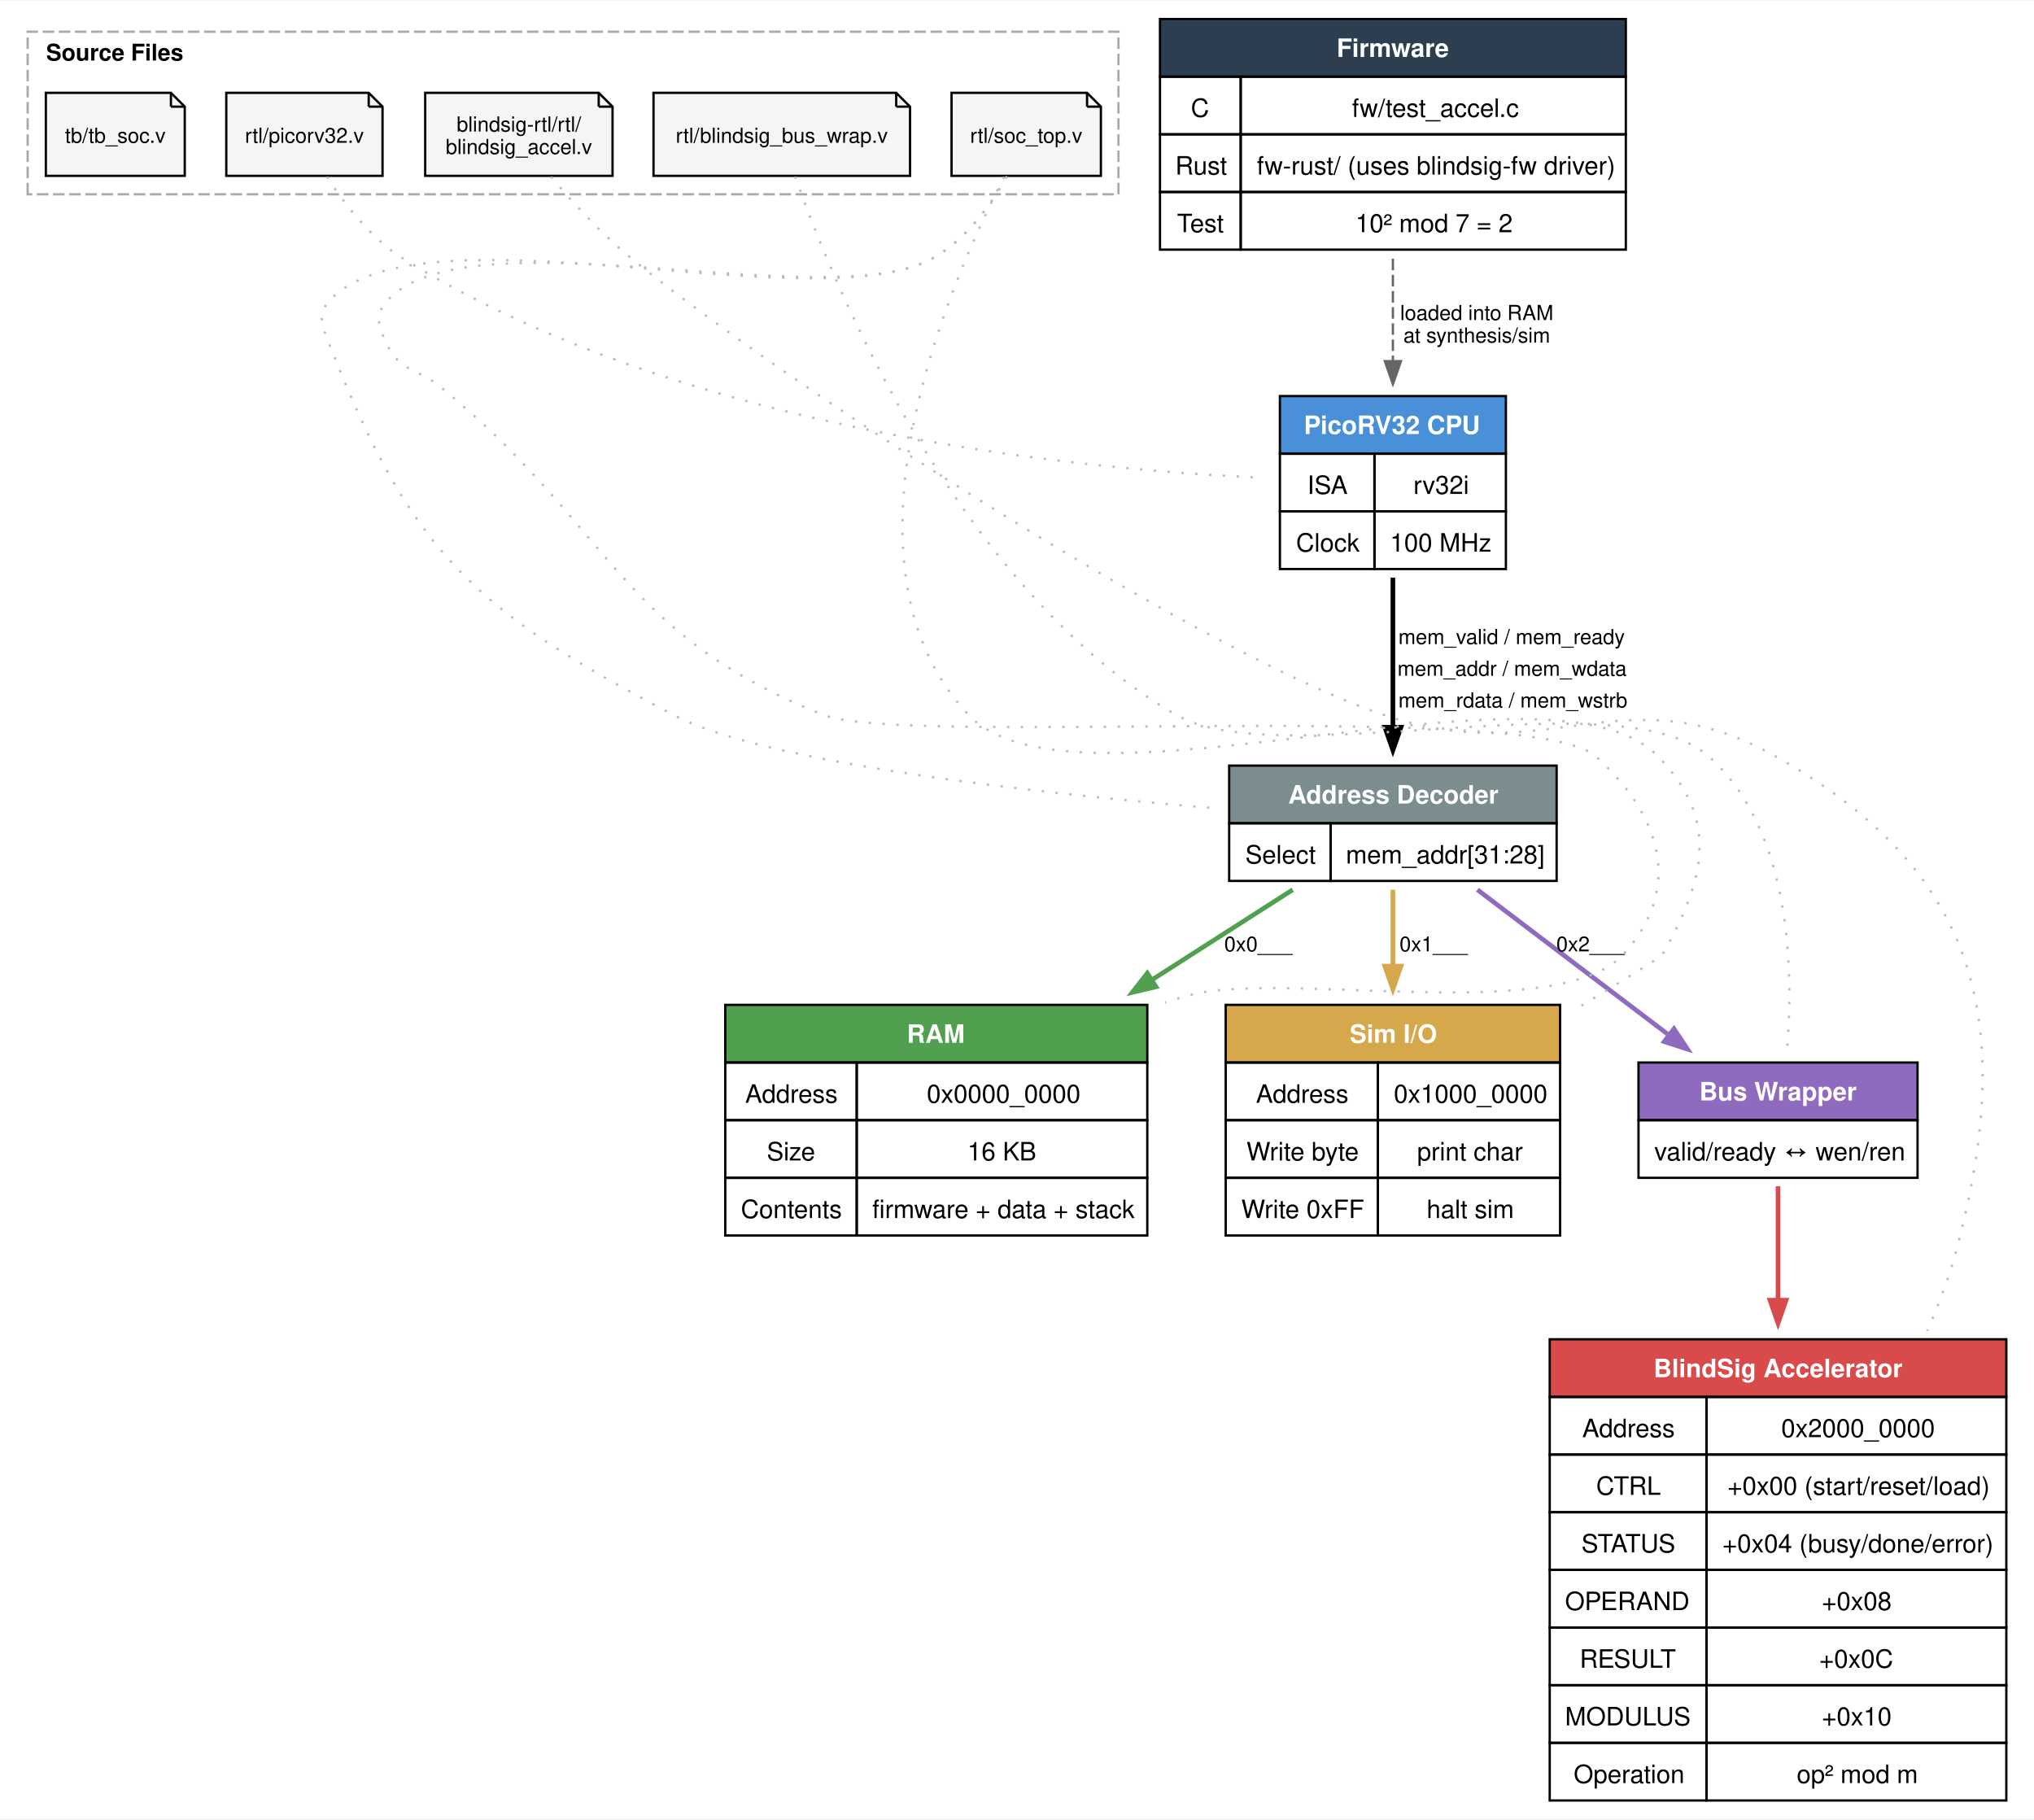
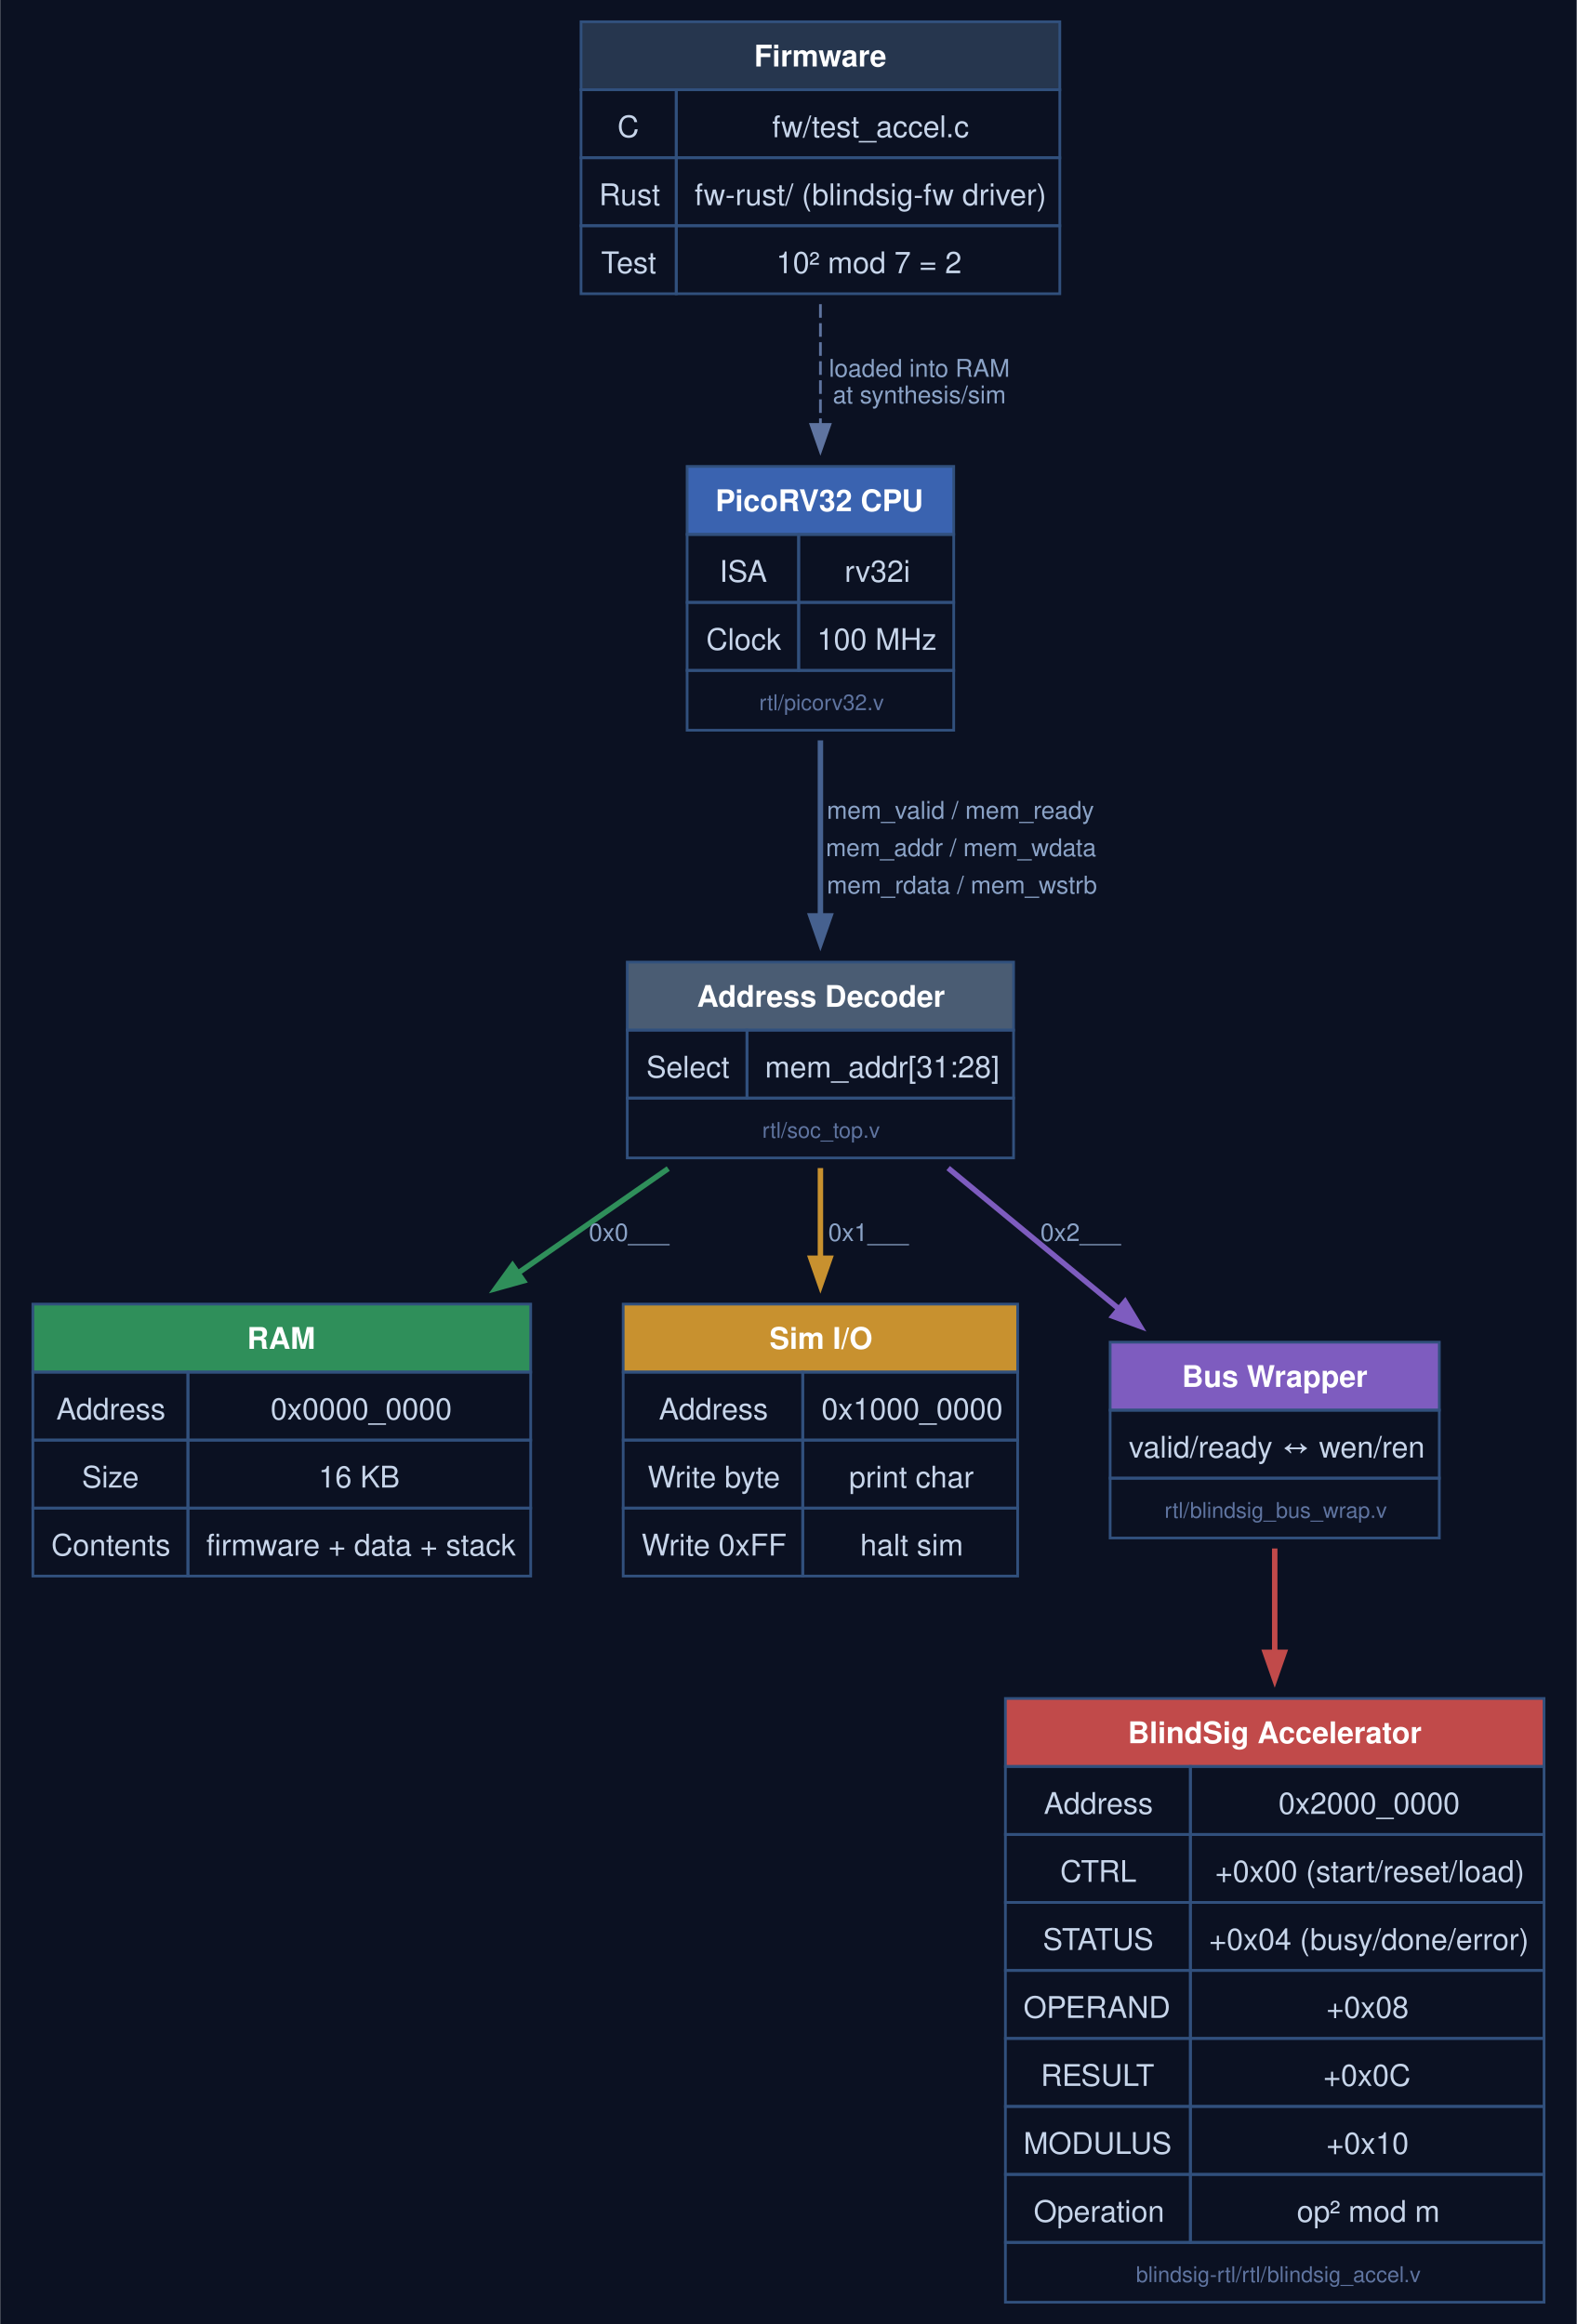
- <svg xmlns="http://www.w3.org/2000/svg" width="882pt" height="789pt" viewBox="0.00 0.00 882.00 788.50">
-   <g id="graph0" class="graph" transform="scale(1 1) rotate(0) translate(4 784.5)">
-     <polygon fill="white" stroke="none" points="-4,4 -4,-784.5 878,-784.5 878,4 -4,4" />
-     <g id="clust1" class="cluster">
-       <polygon fill="white" stroke="#aaaaaa" stroke-dasharray="5,2" points="8,-700.5 8,-771 481,-771 481,-700.5 8,-700.5" />
-       <text text-anchor="start" x="16" y="-758.5" font-family="Helvetica,sans-Serif" font-weight="bold" font-size="10.00">Source Files</text>
-     </g>
+ <svg xmlns="http://www.w3.org/2000/svg" width="580pt" height="855pt" viewBox="0.00 0.00 579.50 854.50">
+   <g id="graph0" class="graph" transform="scale(1 1) rotate(0) translate(4 850.5)">
+     <polygon fill="#0b1122" stroke="none" points="-4,4 -4,-850.5 575.5,-850.5 575.5,4 -4,4" />
    <g id="node1" class="node">
-       <polygon fill="#4a90d9" stroke="none" points="551,-588 551,-613 649,-613 649,-588 551,-588" />
-       <polygon fill="none" stroke="black" points="551,-588 551,-613 649,-613 649,-588 551,-588" />
-       <text text-anchor="start" x="561.38" y="-596.55" font-family="Helvetica,sans-Serif" font-weight="bold" font-size="11.00" fill="white">PicoRV32 CPU</text>
-       <polygon fill="none" stroke="black" points="551,-563 551,-588 592,-588 592,-563 551,-563" />
-       <text text-anchor="start" x="562.88" y="-570.55" font-family="Helvetica,sans-Serif" font-size="11.00">ISA</text>
-       <polygon fill="none" stroke="black" points="592,-563 592,-588 649,-588 649,-563 592,-563" />
-       <text text-anchor="start" x="608.88" y="-570.55" font-family="Helvetica,sans-Serif" font-size="11.00">rv32i</text>
-       <polygon fill="none" stroke="black" points="551,-538 551,-563 592,-563 592,-538 551,-538" />
-       <text text-anchor="start" x="558" y="-545.55" font-family="Helvetica,sans-Serif" font-size="11.00">Clock</text>
-       <polygon fill="none" stroke="black" points="592,-538 592,-563 649,-563 649,-538 592,-538" />
-       <text text-anchor="start" x="598.75" y="-545.55" font-family="Helvetica,sans-Serif" font-size="11.00">100 MHz</text>
+       <polygon fill="#26364e" stroke="none" points="209.5,-817.5 209.5,-842.5 385.5,-842.5 385.5,-817.5 209.5,-817.5" />
+       <polygon fill="none" stroke="#31507d" points="209.5,-817.5 209.5,-842.5 385.5,-842.5 385.5,-817.5 209.5,-817.5" />
+       <text text-anchor="start" x="273.12" y="-826.05" font-family="Helvetica,sans-Serif" font-weight="bold" font-size="11.00" fill="#ffffff">Firmware</text>
+       <polygon fill="none" stroke="#31507d" points="209.5,-792.5 209.5,-817.5 244.5,-817.5 244.5,-792.5 209.5,-792.5" />
+       <text text-anchor="start" x="222.88" y="-800.05" font-family="Helvetica,sans-Serif" font-size="11.00" fill="#c7d5ea">C</text>
+       <polygon fill="none" stroke="#31507d" points="244.5,-792.5 244.5,-817.5 385.5,-817.5 385.5,-792.5 244.5,-792.5" />
+       <text text-anchor="start" x="279.75" y="-800.05" font-family="Helvetica,sans-Serif" font-size="11.00" fill="#c7d5ea">fw/test_accel.c</text>
+       <polygon fill="none" stroke="#31507d" points="209.5,-767.5 209.5,-792.5 244.5,-792.5 244.5,-767.5 209.5,-767.5" />
+       <text text-anchor="start" x="216.12" y="-775.05" font-family="Helvetica,sans-Serif" font-size="11.00" fill="#c7d5ea">Rust</text>
+       <polygon fill="none" stroke="#31507d" points="244.5,-767.5 244.5,-792.5 385.5,-792.5 385.5,-767.5 244.5,-767.5" />
+       <text text-anchor="start" x="251.25" y="-775.05" font-family="Helvetica,sans-Serif" font-size="11.00" fill="#c7d5ea">fw-rust/ (blindsig-fw driver)</text>
+       <polygon fill="none" stroke="#31507d" points="209.5,-742.5 209.5,-767.5 244.5,-767.5 244.5,-742.5 209.5,-742.5" />
+       <text text-anchor="start" x="216.88" y="-750.05" font-family="Helvetica,sans-Serif" font-size="11.00" fill="#c7d5ea">Test</text>
+       <polygon fill="none" stroke="#31507d" points="244.5,-742.5 244.5,-767.5 385.5,-767.5 385.5,-742.5 244.5,-742.5" />
+       <text text-anchor="start" x="281.25" y="-750.05" font-family="Helvetica,sans-Serif" font-size="11.00" fill="#c7d5ea">10² mod 7 = 2</text>
    </g>
    <g id="node2" class="node">
-       <polygon fill="#7b8d8e" stroke="none" points="529,-427.75 529,-452.75 671,-452.75 671,-427.75 529,-427.75" />
-       <polygon fill="none" stroke="black" points="529,-427.75 529,-452.75 671,-452.75 671,-427.75 529,-427.75" />
-       <text text-anchor="start" x="554.62" y="-436.3" font-family="Helvetica,sans-Serif" font-weight="bold" font-size="11.00" fill="white">Address Decoder</text>
-       <polygon fill="none" stroke="black" points="529,-402.75 529,-427.75 573,-427.75 573,-402.75 529,-402.75" />
-       <text text-anchor="start" x="536" y="-410.3" font-family="Helvetica,sans-Serif" font-size="11.00">Select</text>
-       <polygon fill="none" stroke="black" points="573,-402.75 573,-427.75 671,-427.75 671,-402.75 573,-402.75" />
-       <text text-anchor="start" x="579.62" y="-410.3" font-family="Helvetica,sans-Serif" font-size="11.00">mem_addr[31:28]</text>
+       <polygon fill="#3a63b0" stroke="none" points="248.5,-654 248.5,-679 346.5,-679 346.5,-654 248.5,-654" />
+       <polygon fill="none" stroke="#31507d" points="248.5,-654 248.5,-679 346.5,-679 346.5,-654 248.5,-654" />
+       <text text-anchor="start" x="258.88" y="-662.55" font-family="Helvetica,sans-Serif" font-weight="bold" font-size="11.00" fill="#ffffff">PicoRV32 CPU</text>
+       <polygon fill="none" stroke="#31507d" points="248.5,-629 248.5,-654 289.5,-654 289.5,-629 248.5,-629" />
+       <text text-anchor="start" x="260.38" y="-636.55" font-family="Helvetica,sans-Serif" font-size="11.00" fill="#c7d5ea">ISA</text>
+       <polygon fill="none" stroke="#31507d" points="289.5,-629 289.5,-654 346.5,-654 346.5,-629 289.5,-629" />
+       <text text-anchor="start" x="306.38" y="-636.55" font-family="Helvetica,sans-Serif" font-size="11.00" fill="#c7d5ea">rv32i</text>
+       <polygon fill="none" stroke="#31507d" points="248.5,-604 248.5,-629 289.5,-629 289.5,-604 248.5,-604" />
+       <text text-anchor="start" x="255.5" y="-611.55" font-family="Helvetica,sans-Serif" font-size="11.00" fill="#c7d5ea">Clock</text>
+       <polygon fill="none" stroke="#31507d" points="289.5,-604 289.5,-629 346.5,-629 346.5,-604 289.5,-604" />
+       <text text-anchor="start" x="296.25" y="-611.55" font-family="Helvetica,sans-Serif" font-size="11.00" fill="#c7d5ea">100 MHz</text>
+       <polygon fill="none" stroke="#31507d" points="248.5,-582 248.5,-604 346.5,-604 346.5,-582 248.5,-582" />
+       <text text-anchor="start" x="275" y="-589.4" font-family="Helvetica,sans-Serif" font-size="8.00" fill="#5f74a0">rtl/picorv32.v</text>
+     </g>
+     <g id="edge1" class="edge">
+       <path fill="none" stroke="#5f74a0" stroke-dasharray="5,2" d="M297.5,-738.67C297.5,-724.38 297.5,-708.78 297.5,-694.01" />
+       <polygon fill="#5f74a0" stroke="#5f74a0" points="301,-694.43 297.5,-684.43 294,-694.43 301,-694.43" />
+       <text text-anchor="middle" x="333.88" y="-711.95" font-family="Helvetica,sans-Serif" font-size="9.00" fill="#8ba3c7">  loaded into RAM</text>
+       <text text-anchor="middle" x="333.88" y="-702.2" font-family="Helvetica,sans-Serif" font-size="9.00" fill="#8ba3c7">  at synthesis/sim</text>
+     </g>
+     <g id="node3" class="node">
+       <polygon fill="#4a5c73" stroke="none" points="226.5,-471.75 226.5,-496.75 368.5,-496.75 368.5,-471.75 226.5,-471.75" />
+       <polygon fill="none" stroke="#31507d" points="226.5,-471.75 226.5,-496.75 368.5,-496.75 368.5,-471.75 226.5,-471.75" />
+       <text text-anchor="start" x="252.12" y="-480.3" font-family="Helvetica,sans-Serif" font-weight="bold" font-size="11.00" fill="#ffffff">Address Decoder</text>
+       <polygon fill="none" stroke="#31507d" points="226.5,-446.75 226.5,-471.75 270.5,-471.75 270.5,-446.75 226.5,-446.75" />
+       <text text-anchor="start" x="233.5" y="-454.3" font-family="Helvetica,sans-Serif" font-size="11.00" fill="#c7d5ea">Select</text>
+       <polygon fill="none" stroke="#31507d" points="270.5,-446.75 270.5,-471.75 368.5,-471.75 368.5,-446.75 270.5,-446.75" />
+       <text text-anchor="start" x="277.12" y="-454.3" font-family="Helvetica,sans-Serif" font-size="11.00" fill="#c7d5ea">mem_addr[31:28]</text>
+       <polygon fill="none" stroke="#31507d" points="226.5,-424.75 226.5,-446.75 368.5,-446.75 368.5,-424.75 226.5,-424.75" />
+       <text text-anchor="start" x="276.12" y="-432.15" font-family="Helvetica,sans-Serif" font-size="8.00" fill="#5f74a0">rtl/soc_top.v</text>
    </g>
    <g id="edge2" class="edge">
-       <path fill="none" stroke="black" stroke-width="2" d="M600,-534.29C600,-514.06 600,-489.61 600,-469.33" />
-       <polygon fill="black" stroke="black" stroke-width="2" points="603.5,-469.41 600,-459.41 596.5,-469.41 603.5,-469.41" />
-       <text text-anchor="start" x="602.38" y="-505.45" font-family="Helvetica,sans-Serif" font-size="9.00">mem_valid / mem_ready</text>
-       <text text-anchor="start" x="602" y="-491.7" font-family="Helvetica,sans-Serif" font-size="9.00">mem_addr / mem_wdata</text>
-       <text text-anchor="start" x="602.38" y="-477.95" font-family="Helvetica,sans-Serif" font-size="9.00">mem_rdata / mem_wstrb</text>
+       <path fill="none" stroke="#46618f" stroke-width="2" d="M297.5,-578.26C297.5,-557.79 297.5,-534.24 297.5,-513.7" />
+       <polygon fill="#46618f" stroke="#46618f" stroke-width="2" points="301,-513.73 297.5,-503.73 294,-513.73 301,-513.73" />
+       <text text-anchor="start" x="299.88" y="-549.45" font-family="Helvetica,sans-Serif" font-size="9.00" fill="#8ba3c7">mem_valid / mem_ready</text>
+       <text text-anchor="start" x="299.5" y="-535.7" font-family="Helvetica,sans-Serif" font-size="9.00" fill="#8ba3c7">mem_addr / mem_wdata</text>
+       <text text-anchor="start" x="299.88" y="-521.95" font-family="Helvetica,sans-Serif" font-size="9.00" fill="#8ba3c7">mem_rdata / mem_wstrb</text>
    </g>
-     <g id="node3" class="node">
-       <polygon fill="#50a050" stroke="none" points="310.5,-324 310.5,-349 493.5,-349 493.5,-324 310.5,-324" />
-       <polygon fill="none" stroke="black" points="310.5,-324 310.5,-349 493.5,-349 493.5,-324 310.5,-324" />
-       <text text-anchor="start" x="389.25" y="-332.55" font-family="Helvetica,sans-Serif" font-weight="bold" font-size="11.00" fill="white">RAM</text>
-       <polygon fill="none" stroke="black" points="310.5,-299 310.5,-324 367.5,-324 367.5,-299 310.5,-299" />
-       <text text-anchor="start" x="319.12" y="-306.55" font-family="Helvetica,sans-Serif" font-size="11.00">Address</text>
-       <polygon fill="none" stroke="black" points="367.5,-299 367.5,-324 493.5,-324 493.5,-299 367.5,-299" />
-       <text text-anchor="start" x="397.88" y="-306.55" font-family="Helvetica,sans-Serif" font-size="11.00">0x0000_0000</text>
-       <polygon fill="none" stroke="black" points="310.5,-274 310.5,-299 367.5,-299 367.5,-274 310.5,-274" />
-       <text text-anchor="start" x="328.5" y="-281.55" font-family="Helvetica,sans-Serif" font-size="11.00">Size</text>
-       <polygon fill="none" stroke="black" points="367.5,-274 367.5,-299 493.5,-299 493.5,-274 367.5,-274" />
-       <text text-anchor="start" x="415.5" y="-281.55" font-family="Helvetica,sans-Serif" font-size="11.00">16 KB</text>
-       <polygon fill="none" stroke="black" points="310.5,-249 310.5,-274 367.5,-274 367.5,-249 310.5,-249" />
-       <text text-anchor="start" x="317.25" y="-256.55" font-family="Helvetica,sans-Serif" font-size="11.00">Contents</text>
-       <polygon fill="none" stroke="black" points="367.5,-249 367.5,-274 493.5,-274 493.5,-249 367.5,-249" />
-       <text text-anchor="start" x="374.25" y="-256.55" font-family="Helvetica,sans-Serif" font-size="11.00">firmware + data + stack</text>
+     <g id="node4" class="node">
+       <polygon fill="#2f8f5a" stroke="none" points="8,-346 8,-371 191,-371 191,-346 8,-346" />
+       <polygon fill="none" stroke="#31507d" points="8,-346 8,-371 191,-371 191,-346 8,-346" />
+       <text text-anchor="start" x="86.75" y="-354.55" font-family="Helvetica,sans-Serif" font-weight="bold" font-size="11.00" fill="#ffffff">RAM</text>
+       <polygon fill="none" stroke="#31507d" points="8,-321 8,-346 65,-346 65,-321 8,-321" />
+       <text text-anchor="start" x="16.62" y="-328.55" font-family="Helvetica,sans-Serif" font-size="11.00" fill="#c7d5ea">Address</text>
+       <polygon fill="none" stroke="#31507d" points="65,-321 65,-346 191,-346 191,-321 65,-321" />
+       <text text-anchor="start" x="95.38" y="-328.55" font-family="Helvetica,sans-Serif" font-size="11.00" fill="#c7d5ea">0x0000_0000</text>
+       <polygon fill="none" stroke="#31507d" points="8,-296 8,-321 65,-321 65,-296 8,-296" />
+       <text text-anchor="start" x="26" y="-303.55" font-family="Helvetica,sans-Serif" font-size="11.00" fill="#c7d5ea">Size</text>
+       <polygon fill="none" stroke="#31507d" points="65,-296 65,-321 191,-321 191,-296 65,-296" />
+       <text text-anchor="start" x="113" y="-303.55" font-family="Helvetica,sans-Serif" font-size="11.00" fill="#c7d5ea">16 KB</text>
+       <polygon fill="none" stroke="#31507d" points="8,-271 8,-296 65,-296 65,-271 8,-271" />
+       <text text-anchor="start" x="14.75" y="-278.55" font-family="Helvetica,sans-Serif" font-size="11.00" fill="#c7d5ea">Contents</text>
+       <polygon fill="none" stroke="#31507d" points="65,-271 65,-296 191,-296 191,-271 65,-271" />
+       <text text-anchor="start" x="71.75" y="-278.55" font-family="Helvetica,sans-Serif" font-size="11.00" fill="#c7d5ea">firmware + data + stack</text>
    </g>
    <g id="edge3" class="edge">
-       <path fill="none" stroke="#50a050" stroke-width="2" d="M556.55,-398.93C538.43,-387.34 516.65,-373.4 495.23,-359.68" />
-       <polygon fill="#50a050" stroke="#50a050" stroke-width="2" points="497.29,-356.84 486.98,-354.4 493.51,-362.74 497.29,-356.84" />
-       <text text-anchor="middle" x="541.62" y="-372.2" font-family="Helvetica,sans-Serif" font-size="9.00">  0x0___</text>
+       <path fill="none" stroke="#2f8f5a" stroke-width="2" d="M241.56,-420.83C224.36,-408.87 205.02,-395.41 186.27,-382.37" />
+       <polygon fill="#2f8f5a" stroke="#2f8f5a" stroke-width="2" points="188.32,-379.53 178.11,-376.69 184.32,-385.28 188.32,-379.53" />
+       <text text-anchor="middle" x="227.12" y="-394.2" font-family="Helvetica,sans-Serif" font-size="9.00" fill="#8ba3c7">  0x0___</text>
    </g>
-     <g id="node4" class="node">
-       <polygon fill="#d4a84b" stroke="none" points="527.5,-324 527.5,-349 672.5,-349 672.5,-324 527.5,-324" />
-       <polygon fill="none" stroke="black" points="527.5,-324 527.5,-349 672.5,-349 672.5,-324 527.5,-324" />
-       <text text-anchor="start" x="581.25" y="-332.55" font-family="Helvetica,sans-Serif" font-weight="bold" font-size="11.00" fill="white">Sim I/O</text>
-       <polygon fill="none" stroke="black" points="527.5,-299 527.5,-324 593.5,-324 593.5,-299 527.5,-299" />
-       <text text-anchor="start" x="540.62" y="-306.55" font-family="Helvetica,sans-Serif" font-size="11.00">Address</text>
-       <polygon fill="none" stroke="black" points="593.5,-299 593.5,-324 672.5,-324 672.5,-299 593.5,-299" />
-       <text text-anchor="start" x="600.38" y="-306.55" font-family="Helvetica,sans-Serif" font-size="11.00">0x1000_0000</text>
-       <polygon fill="none" stroke="black" points="527.5,-274 527.5,-299 593.5,-299 593.5,-274 527.5,-274" />
-       <text text-anchor="start" x="536.5" y="-281.55" font-family="Helvetica,sans-Serif" font-size="11.00">Write byte</text>
-       <polygon fill="none" stroke="black" points="593.5,-274 593.5,-299 672.5,-299 672.5,-274 593.5,-274" />
-       <text text-anchor="start" x="610.5" y="-281.55" font-family="Helvetica,sans-Serif" font-size="11.00">print char</text>
-       <polygon fill="none" stroke="black" points="527.5,-249 527.5,-274 593.5,-274 593.5,-249 527.5,-249" />
-       <text text-anchor="start" x="534.25" y="-256.55" font-family="Helvetica,sans-Serif" font-size="11.00">Write 0xFF</text>
-       <polygon fill="none" stroke="black" points="593.5,-249 593.5,-274 672.5,-274 672.5,-249 593.5,-249" />
-       <text text-anchor="start" x="614.62" y="-256.55" font-family="Helvetica,sans-Serif" font-size="11.00">halt sim</text>
+     <g id="node5" class="node">
+       <polygon fill="#c8912f" stroke="none" points="225,-346 225,-371 370,-371 370,-346 225,-346" />
+       <polygon fill="none" stroke="#31507d" points="225,-346 225,-371 370,-371 370,-346 225,-346" />
+       <text text-anchor="start" x="278.75" y="-354.55" font-family="Helvetica,sans-Serif" font-weight="bold" font-size="11.00" fill="#ffffff">Sim I/O</text>
+       <polygon fill="none" stroke="#31507d" points="225,-321 225,-346 291,-346 291,-321 225,-321" />
+       <text text-anchor="start" x="238.12" y="-328.55" font-family="Helvetica,sans-Serif" font-size="11.00" fill="#c7d5ea">Address</text>
+       <polygon fill="none" stroke="#31507d" points="291,-321 291,-346 370,-346 370,-321 291,-321" />
+       <text text-anchor="start" x="297.88" y="-328.55" font-family="Helvetica,sans-Serif" font-size="11.00" fill="#c7d5ea">0x1000_0000</text>
+       <polygon fill="none" stroke="#31507d" points="225,-296 225,-321 291,-321 291,-296 225,-296" />
+       <text text-anchor="start" x="234" y="-303.55" font-family="Helvetica,sans-Serif" font-size="11.00" fill="#c7d5ea">Write byte</text>
+       <polygon fill="none" stroke="#31507d" points="291,-296 291,-321 370,-321 370,-296 291,-296" />
+       <text text-anchor="start" x="308" y="-303.55" font-family="Helvetica,sans-Serif" font-size="11.00" fill="#c7d5ea">print char</text>
+       <polygon fill="none" stroke="#31507d" points="225,-271 225,-296 291,-296 291,-271 225,-271" />
+       <text text-anchor="start" x="231.75" y="-278.55" font-family="Helvetica,sans-Serif" font-size="11.00" fill="#c7d5ea">Write 0xFF</text>
+       <polygon fill="none" stroke="#31507d" points="291,-271 291,-296 370,-296 370,-271 291,-271" />
+       <text text-anchor="start" x="312.12" y="-278.55" font-family="Helvetica,sans-Serif" font-size="11.00" fill="#c7d5ea">halt sim</text>
    </g>
    <g id="edge4" class="edge">
-       <path fill="none" stroke="#d4a84b" stroke-width="2" d="M600,-398.93C600,-388.98 600,-377.3 600,-365.51" />
-       <polygon fill="#d4a84b" stroke="#d4a84b" stroke-width="2" points="603.5,-365.79 600,-355.79 596.5,-365.79 603.5,-365.79" />
-       <text text-anchor="middle" x="617.62" y="-372.2" font-family="Helvetica,sans-Serif" font-size="9.00">  0x1___</text>
+       <path fill="none" stroke="#c8912f" stroke-width="2" d="M297.5,-421.01C297.5,-410.61 297.5,-399.05 297.5,-387.62" />
+       <polygon fill="#c8912f" stroke="#c8912f" stroke-width="2" points="301,-387.86 297.5,-377.86 294,-387.86 301,-387.86" />
+       <text text-anchor="middle" x="315.12" y="-394.2" font-family="Helvetica,sans-Serif" font-size="9.00" fill="#8ba3c7">  0x1___</text>
    </g>
-     <g id="node5" class="node">
-       <polygon fill="#8e6bbf" stroke="none" points="706.5,-299 706.5,-324 827.5,-324 827.5,-299 706.5,-299" />
-       <polygon fill="none" stroke="black" points="706.5,-299 706.5,-324 827.5,-324 827.5,-299 706.5,-299" />
-       <text text-anchor="start" x="732.88" y="-307.55" font-family="Helvetica,sans-Serif" font-weight="bold" font-size="11.00" fill="white">Bus Wrapper</text>
-       <polygon fill="none" stroke="black" points="706.5,-274 706.5,-299 827.5,-299 827.5,-274 706.5,-274" />
-       <text text-anchor="start" x="713.38" y="-281.55" font-family="Helvetica,sans-Serif" font-size="11.00">valid/ready ↔ wen/ren</text>
+     <g id="node6" class="node">
+       <polygon fill="#7e5cbf" stroke="none" points="404,-332 404,-357 525,-357 525,-332 404,-332" />
+       <polygon fill="none" stroke="#31507d" points="404,-332 404,-357 525,-357 525,-332 404,-332" />
+       <text text-anchor="start" x="430.38" y="-340.55" font-family="Helvetica,sans-Serif" font-weight="bold" font-size="11.00" fill="#ffffff">Bus Wrapper</text>
+       <polygon fill="none" stroke="#31507d" points="404,-307 404,-332 525,-332 525,-307 404,-307" />
+       <text text-anchor="start" x="410.88" y="-314.55" font-family="Helvetica,sans-Serif" font-size="11.00" fill="#c7d5ea">valid/ready ↔ wen/ren</text>
+       <polygon fill="none" stroke="#31507d" points="404,-285 404,-307 525,-307 525,-285 404,-285" />
+       <text text-anchor="start" x="424" y="-292.4" font-family="Helvetica,sans-Serif" font-size="8.00" fill="#5f74a0">rtl/blindsig_bus_wrap.v</text>
    </g>
    <g id="edge5" class="edge">
-       <path fill="none" stroke="#8e6bbf" stroke-width="2" d="M636.65,-398.93C661.15,-380.34 693.6,-355.71 719.99,-335.68" />
-       <polygon fill="#8e6bbf" stroke="#8e6bbf" stroke-width="2" points="721.89,-338.63 727.74,-329.8 717.66,-333.06 721.89,-338.63" />
-       <text text-anchor="middle" x="685.62" y="-372.2" font-family="Helvetica,sans-Serif" font-size="9.00">  0x2___</text>
+       <path fill="none" stroke="#7e5cbf" stroke-width="2" d="M344.46,-421.01C364.03,-404.87 386.93,-385.98 407.45,-369.06" />
+       <polygon fill="#7e5cbf" stroke="#7e5cbf" stroke-width="2" points="409.49,-371.91 414.98,-362.85 405.03,-366.51 409.49,-371.91" />
+       <text text-anchor="middle" x="393.12" y="-394.2" font-family="Helvetica,sans-Serif" font-size="9.00" fill="#8ba3c7">  0x2___</text>
    </g>
-     <g id="node6" class="node">
-       <polygon fill="#d94a4a" stroke="none" points="668,-179 668,-204 866,-204 866,-179 668,-179" />
-       <polygon fill="none" stroke="black" points="668,-179 668,-204 866,-204 866,-179 668,-179" />
-       <text text-anchor="start" x="713" y="-187.55" font-family="Helvetica,sans-Serif" font-weight="bold" font-size="11.00" fill="white">BlindSig Accelerator</text>
-       <polygon fill="none" stroke="black" points="668,-154 668,-179 736,-179 736,-154 668,-154" />
-       <text text-anchor="start" x="682.12" y="-161.55" font-family="Helvetica,sans-Serif" font-size="11.00">Address</text>
-       <polygon fill="none" stroke="black" points="736,-154 736,-179 866,-179 866,-154 736,-154" />
-       <text text-anchor="start" x="768.38" y="-161.55" font-family="Helvetica,sans-Serif" font-size="11.00">0x2000_0000</text>
-       <polygon fill="none" stroke="black" points="668,-129 668,-154 736,-154 736,-129 668,-129" />
-       <text text-anchor="start" x="688.12" y="-136.55" font-family="Helvetica,sans-Serif" font-size="11.00">CTRL</text>
-       <polygon fill="none" stroke="black" points="736,-129 736,-154 866,-154 866,-129 736,-129" />
-       <text text-anchor="start" x="745.12" y="-136.55" font-family="Helvetica,sans-Serif" font-size="11.00">+0x00 (start/reset/load)</text>
-       <polygon fill="none" stroke="black" points="668,-104 668,-129 736,-129 736,-104 668,-104" />
-       <text text-anchor="start" x="681.75" y="-111.55" font-family="Helvetica,sans-Serif" font-size="11.00">STATUS</text>
-       <polygon fill="none" stroke="black" points="736,-104 736,-129 866,-129 866,-104 736,-104" />
-       <text text-anchor="start" x="742.88" y="-111.55" font-family="Helvetica,sans-Serif" font-size="11.00">+0x04 (busy/done/error)</text>
-       <polygon fill="none" stroke="black" points="668,-79 668,-104 736,-104 736,-79 668,-79" />
-       <text text-anchor="start" x="674.62" y="-86.55" font-family="Helvetica,sans-Serif" font-size="11.00">OPERAND</text>
-       <polygon fill="none" stroke="black" points="736,-79 736,-104 866,-104 866,-79 736,-79" />
-       <text text-anchor="start" x="786" y="-86.55" font-family="Helvetica,sans-Serif" font-size="11.00">+0x08</text>
-       <polygon fill="none" stroke="black" points="668,-54 668,-79 736,-79 736,-54 668,-54" />
-       <text text-anchor="start" x="681" y="-61.55" font-family="Helvetica,sans-Serif" font-size="11.00">RESULT</text>
-       <polygon fill="none" stroke="black" points="736,-54 736,-79 866,-79 866,-54 736,-54" />
-       <text text-anchor="start" x="784.88" y="-61.55" font-family="Helvetica,sans-Serif" font-size="11.00">+0x0C</text>
-       <polygon fill="none" stroke="black" points="668,-29 668,-54 736,-54 736,-29 668,-29" />
-       <text text-anchor="start" x="674.62" y="-36.55" font-family="Helvetica,sans-Serif" font-size="11.00">MODULUS</text>
-       <polygon fill="none" stroke="black" points="736,-29 736,-54 866,-54 866,-29 736,-29" />
-       <text text-anchor="start" x="786" y="-36.55" font-family="Helvetica,sans-Serif" font-size="11.00">+0x10</text>
-       <polygon fill="none" stroke="black" points="668,-4 668,-29 736,-29 736,-4 668,-4" />
-       <text text-anchor="start" x="678.38" y="-11.55" font-family="Helvetica,sans-Serif" font-size="11.00">Operation</text>
-       <polygon fill="none" stroke="black" points="736,-4 736,-29 866,-29 866,-4 736,-4" />
-       <text text-anchor="start" x="775.12" y="-11.55" font-family="Helvetica,sans-Serif" font-size="11.00">op² mod m</text>
+     <g id="node7" class="node">
+       <polygon fill="#c14a4a" stroke="none" points="365.5,-201 365.5,-226 563.5,-226 563.5,-201 365.5,-201" />
+       <polygon fill="none" stroke="#31507d" points="365.5,-201 365.5,-226 563.5,-226 563.5,-201 365.5,-201" />
+       <text text-anchor="start" x="410.5" y="-209.55" font-family="Helvetica,sans-Serif" font-weight="bold" font-size="11.00" fill="#ffffff">BlindSig Accelerator</text>
+       <polygon fill="none" stroke="#31507d" points="365.5,-176 365.5,-201 433.5,-201 433.5,-176 365.5,-176" />
+       <text text-anchor="start" x="379.62" y="-183.55" font-family="Helvetica,sans-Serif" font-size="11.00" fill="#c7d5ea">Address</text>
+       <polygon fill="none" stroke="#31507d" points="433.5,-176 433.5,-201 563.5,-201 563.5,-176 433.5,-176" />
+       <text text-anchor="start" x="465.88" y="-183.55" font-family="Helvetica,sans-Serif" font-size="11.00" fill="#c7d5ea">0x2000_0000</text>
+       <polygon fill="none" stroke="#31507d" points="365.5,-151 365.5,-176 433.5,-176 433.5,-151 365.5,-151" />
+       <text text-anchor="start" x="385.62" y="-158.55" font-family="Helvetica,sans-Serif" font-size="11.00" fill="#c7d5ea">CTRL</text>
+       <polygon fill="none" stroke="#31507d" points="433.5,-151 433.5,-176 563.5,-176 563.5,-151 433.5,-151" />
+       <text text-anchor="start" x="442.62" y="-158.55" font-family="Helvetica,sans-Serif" font-size="11.00" fill="#c7d5ea">+0x00 (start/reset/load)</text>
+       <polygon fill="none" stroke="#31507d" points="365.5,-126 365.5,-151 433.5,-151 433.5,-126 365.5,-126" />
+       <text text-anchor="start" x="379.25" y="-133.55" font-family="Helvetica,sans-Serif" font-size="11.00" fill="#c7d5ea">STATUS</text>
+       <polygon fill="none" stroke="#31507d" points="433.5,-126 433.5,-151 563.5,-151 563.5,-126 433.5,-126" />
+       <text text-anchor="start" x="440.38" y="-133.55" font-family="Helvetica,sans-Serif" font-size="11.00" fill="#c7d5ea">+0x04 (busy/done/error)</text>
+       <polygon fill="none" stroke="#31507d" points="365.5,-101 365.5,-126 433.5,-126 433.5,-101 365.5,-101" />
+       <text text-anchor="start" x="372.12" y="-108.55" font-family="Helvetica,sans-Serif" font-size="11.00" fill="#c7d5ea">OPERAND</text>
+       <polygon fill="none" stroke="#31507d" points="433.5,-101 433.5,-126 563.5,-126 563.5,-101 433.5,-101" />
+       <text text-anchor="start" x="483.5" y="-108.55" font-family="Helvetica,sans-Serif" font-size="11.00" fill="#c7d5ea">+0x08</text>
+       <polygon fill="none" stroke="#31507d" points="365.5,-76 365.5,-101 433.5,-101 433.5,-76 365.5,-76" />
+       <text text-anchor="start" x="378.5" y="-83.55" font-family="Helvetica,sans-Serif" font-size="11.00" fill="#c7d5ea">RESULT</text>
+       <polygon fill="none" stroke="#31507d" points="433.5,-76 433.5,-101 563.5,-101 563.5,-76 433.5,-76" />
+       <text text-anchor="start" x="482.38" y="-83.55" font-family="Helvetica,sans-Serif" font-size="11.00" fill="#c7d5ea">+0x0C</text>
+       <polygon fill="none" stroke="#31507d" points="365.5,-51 365.5,-76 433.5,-76 433.5,-51 365.5,-51" />
+       <text text-anchor="start" x="372.12" y="-58.55" font-family="Helvetica,sans-Serif" font-size="11.00" fill="#c7d5ea">MODULUS</text>
+       <polygon fill="none" stroke="#31507d" points="433.5,-51 433.5,-76 563.5,-76 563.5,-51 433.5,-51" />
+       <text text-anchor="start" x="483.5" y="-58.55" font-family="Helvetica,sans-Serif" font-size="11.00" fill="#c7d5ea">+0x10</text>
+       <polygon fill="none" stroke="#31507d" points="365.5,-26 365.5,-51 433.5,-51 433.5,-26 365.5,-26" />
+       <text text-anchor="start" x="375.88" y="-33.55" font-family="Helvetica,sans-Serif" font-size="11.00" fill="#c7d5ea">Operation</text>
+       <polygon fill="none" stroke="#31507d" points="433.5,-26 433.5,-51 563.5,-51 563.5,-26 433.5,-26" />
+       <text text-anchor="start" x="472.62" y="-33.55" font-family="Helvetica,sans-Serif" font-size="11.00" fill="#c7d5ea">op² mod m</text>
+       <polygon fill="none" stroke="#31507d" points="365.5,-4 365.5,-26 563.5,-26 563.5,-4 365.5,-4" />
+       <text text-anchor="start" x="413.5" y="-11.4" font-family="Helvetica,sans-Serif" font-size="8.00" fill="#5f74a0">blindsig-rtl/rtl/blindsig_accel.v</text>
    </g>
    <g id="edge6" class="edge">
-       <path fill="none" stroke="#d94a4a" stroke-width="2" d="M767,-270.35C767,-256.71 767,-239.25 767,-220.81" />
-       <polygon fill="#d94a4a" stroke="#d94a4a" stroke-width="2" points="770.5,-220.95 767,-210.95 763.5,-220.95 770.5,-220.95" />
-     </g>
-     <g id="node7" class="node">
-       <polygon fill="#2c3e50" stroke="none" points="499,-751.5 499,-776.5 701,-776.5 701,-751.5 499,-751.5" />
-       <polygon fill="none" stroke="black" points="499,-751.5 499,-776.5 701,-776.5 701,-751.5 499,-751.5" />
-       <text text-anchor="start" x="575.62" y="-760.05" font-family="Helvetica,sans-Serif" font-weight="bold" font-size="11.00" fill="white">Firmware</text>
-       <polygon fill="none" stroke="black" points="499,-726.5 499,-751.5 534,-751.5 534,-726.5 499,-726.5" />
-       <text text-anchor="start" x="512.38" y="-734.05" font-family="Helvetica,sans-Serif" font-size="11.00">C</text>
-       <polygon fill="none" stroke="black" points="534,-726.5 534,-751.5 701,-751.5 701,-726.5 534,-726.5" />
-       <text text-anchor="start" x="582.25" y="-734.05" font-family="Helvetica,sans-Serif" font-size="11.00">fw/test_accel.c</text>
-       <polygon fill="none" stroke="black" points="499,-701.5 499,-726.5 534,-726.5 534,-701.5 499,-701.5" />
-       <text text-anchor="start" x="505.62" y="-709.05" font-family="Helvetica,sans-Serif" font-size="11.00">Rust</text>
-       <polygon fill="none" stroke="black" points="534,-701.5 534,-726.5 701,-726.5 701,-701.5 534,-701.5" />
-       <text text-anchor="start" x="541" y="-709.05" font-family="Helvetica,sans-Serif" font-size="11.00">fw-rust/ (uses blindsig-fw driver)</text>
-       <polygon fill="none" stroke="black" points="499,-676.5 499,-701.5 534,-701.5 534,-676.5 499,-676.5" />
-       <text text-anchor="start" x="506.38" y="-684.05" font-family="Helvetica,sans-Serif" font-size="11.00">Test</text>
-       <polygon fill="none" stroke="black" points="534,-676.5 534,-701.5 701,-701.5 701,-676.5 534,-676.5" />
-       <text text-anchor="start" x="583.75" y="-684.05" font-family="Helvetica,sans-Serif" font-size="11.00">10² mod 7 = 2</text>
-     </g>
-     <g id="edge1" class="edge">
-       <path fill="none" stroke="#666666" stroke-dasharray="5,2" d="M600,-672.55C600,-658.03 600,-642.31 600,-627.88" />
-       <polygon fill="#666666" stroke="#666666" points="603.5,-628.14 600,-618.14 596.5,-628.14 603.5,-628.14" />
-       <text text-anchor="middle" x="636.38" y="-645.95" font-family="Helvetica,sans-Serif" font-size="9.00">  loaded into RAM</text>
-       <text text-anchor="middle" x="636.38" y="-636.2" font-family="Helvetica,sans-Serif" font-size="9.00">  at synthesis/sim</text>
-     </g>
-     <g id="node8" class="node">
-       <polygon fill="#f5f5f5" stroke="black" points="467.38,-744.5 408.62,-744.5 408.62,-708.5 473.38,-708.5 473.38,-738.5 467.38,-744.5" />
-       <polyline fill="none" stroke="black" points="467.38,-744.5 467.38,-738.5" />
-       <polyline fill="none" stroke="black" points="473.38,-738.5 467.38,-738.5" />
-       <text text-anchor="middle" x="441" y="-722.83" font-family="Helvetica,sans-Serif" font-size="9.00">rtl/soc_top.v</text>
-     </g>
-     <g id="edge8" class="edge">
-       <path fill="none" stroke="#bbbbbb" stroke-dasharray="1,5" d="M432.66,-708.22C425.75,-695.96 414.67,-680.34 400,-672.5 348.72,-645.11 178.67,-697 139,-654.5 133.09,-648.16 135.83,-643.07 139,-635 174.58,-544.49 201.92,-520.01 288,-474.75 327.38,-454.05 442.48,-441.09 521.3,-434.39" />
-     </g>
-     <g id="edge9" class="edge">
-       <path fill="none" stroke="#bbbbbb" stroke-dasharray="1,5" d="M432.65,-708.25C425.72,-696 414.64,-680.39 400,-672.5 353.7,-647.55 199.75,-693.08 164,-654.5 158.11,-648.14 160.2,-642.79 164,-635 169.69,-623.33 176.96,-625.23 187,-617 262.16,-555.43 262.81,-510.89 353,-474.75 387.6,-460.89 660.32,-481.72 688,-456.75 716.57,-430.97 725.89,-399.47 700,-371 671.62,-339.78 551.62,-364.41 511,-353 507.76,-352.09 504.5,-351.09 501.23,-350" />
-     </g>
-     <g id="edge10" class="edge">
-       <path fill="none" stroke="#bbbbbb" stroke-dasharray="1,5" d="M431.44,-708.05C408.05,-662.75 354.22,-540.36 416,-474.75 461.63,-426.29 668.73,-504.61 715,-456.75 741.5,-429.34 735.7,-404.22 717,-371 716.32,-369.78 700.36,-359.89 680.44,-347.85" />
-     </g>
-     <g id="node9" class="node">
-       <polygon fill="#f5f5f5" stroke="black" points="384.62,-744.5 279.38,-744.5 279.38,-708.5 390.62,-708.5 390.62,-738.5 384.62,-744.5" />
-       <polyline fill="none" stroke="black" points="384.62,-744.5 384.62,-738.5" />
-       <polyline fill="none" stroke="black" points="390.62,-738.5 384.62,-738.5" />
-       <text text-anchor="middle" x="335" y="-722.83" font-family="Helvetica,sans-Serif" font-size="9.00">rtl/blindsig_bus_wrap.v</text>
-     </g>
-     <g id="edge11" class="edge">
-       <path fill="none" stroke="#bbbbbb" stroke-dasharray="1,5" d="M340.78,-708.15C357.55,-660.88 411.16,-529.69 506,-474.75 550.55,-448.94 698.62,-491.08 737,-456.75 773.04,-424.52 773.88,-363.4 770.77,-327.74" />
-     </g>
-     <g id="node10" class="node">
-       <polygon fill="#f5f5f5" stroke="black" points="255.62,-744.5 180.38,-744.5 180.38,-708.5 261.62,-708.5 261.62,-738.5 255.62,-744.5" />
-       <polyline fill="none" stroke="black" points="255.62,-744.5 255.62,-738.5" />
-       <polyline fill="none" stroke="black" points="261.62,-738.5 255.62,-738.5" />
-       <text text-anchor="middle" x="221" y="-727.7" font-family="Helvetica,sans-Serif" font-size="9.00">blindsig-rtl/rtl/</text>
-       <text text-anchor="middle" x="221" y="-717.95" font-family="Helvetica,sans-Serif" font-size="9.00">blindsig_accel.v</text>
-     </g>
-     <g id="edge12" class="edge">
-       <path fill="none" stroke="#bbbbbb" stroke-dasharray="1,5" d="M234.92,-708.1C244.18,-697.15 257,-683.12 270,-672.5 335.62,-618.9 515.71,-501.84 596,-474.75 667.99,-450.46 699.79,-494.02 766,-456.75 853.53,-407.47 870.26,-342.22 845,-245 841.75,-232.48 837.1,-219.89 831.68,-207.66" />
-     </g>
-     <g id="node11" class="node">
-       <polygon fill="#f5f5f5" stroke="black" points="155.88,-744.5 94.12,-744.5 94.12,-708.5 161.88,-708.5 161.88,-738.5 155.88,-744.5" />
-       <polyline fill="none" stroke="black" points="155.88,-744.5 155.88,-738.5" />
-       <polyline fill="none" stroke="black" points="161.88,-738.5 155.88,-738.5" />
-       <text text-anchor="middle" x="128" y="-722.83" font-family="Helvetica,sans-Serif" font-size="9.00">rtl/picorv32.v</text>
-     </g>
-     <g id="edge7" class="edge">
-       <path fill="none" stroke="#bbbbbb" stroke-dasharray="1,5" d="M137.8,-708.1C145.36,-696.27 156.9,-681.24 171,-672.5 289.24,-599.24 456.55,-581.64 543.14,-577.57" />
-     </g>
-     <g id="node12" class="node">
-       <polygon fill="#f5f5f5" stroke="black" points="70.12,-744.5 15.88,-744.5 15.88,-708.5 76.12,-708.5 76.12,-738.5 70.12,-744.5" />
-       <polyline fill="none" stroke="black" points="70.12,-744.5 70.12,-738.5" />
-       <polyline fill="none" stroke="black" points="76.12,-738.5 70.12,-738.5" />
-       <text text-anchor="middle" x="46" y="-722.83" font-family="Helvetica,sans-Serif" font-size="9.00">tb/tb_soc.v</text>
+       <path fill="none" stroke="#c14a4a" stroke-width="2" d="M464.5,-281.15C464.5,-269.73 464.5,-256.57 464.5,-242.77" />
+       <polygon fill="#c14a4a" stroke="#c14a4a" stroke-width="2" points="468,-242.97 464.5,-232.97 461,-242.97 468,-242.97" />
    </g>
  </g>
</svg>
